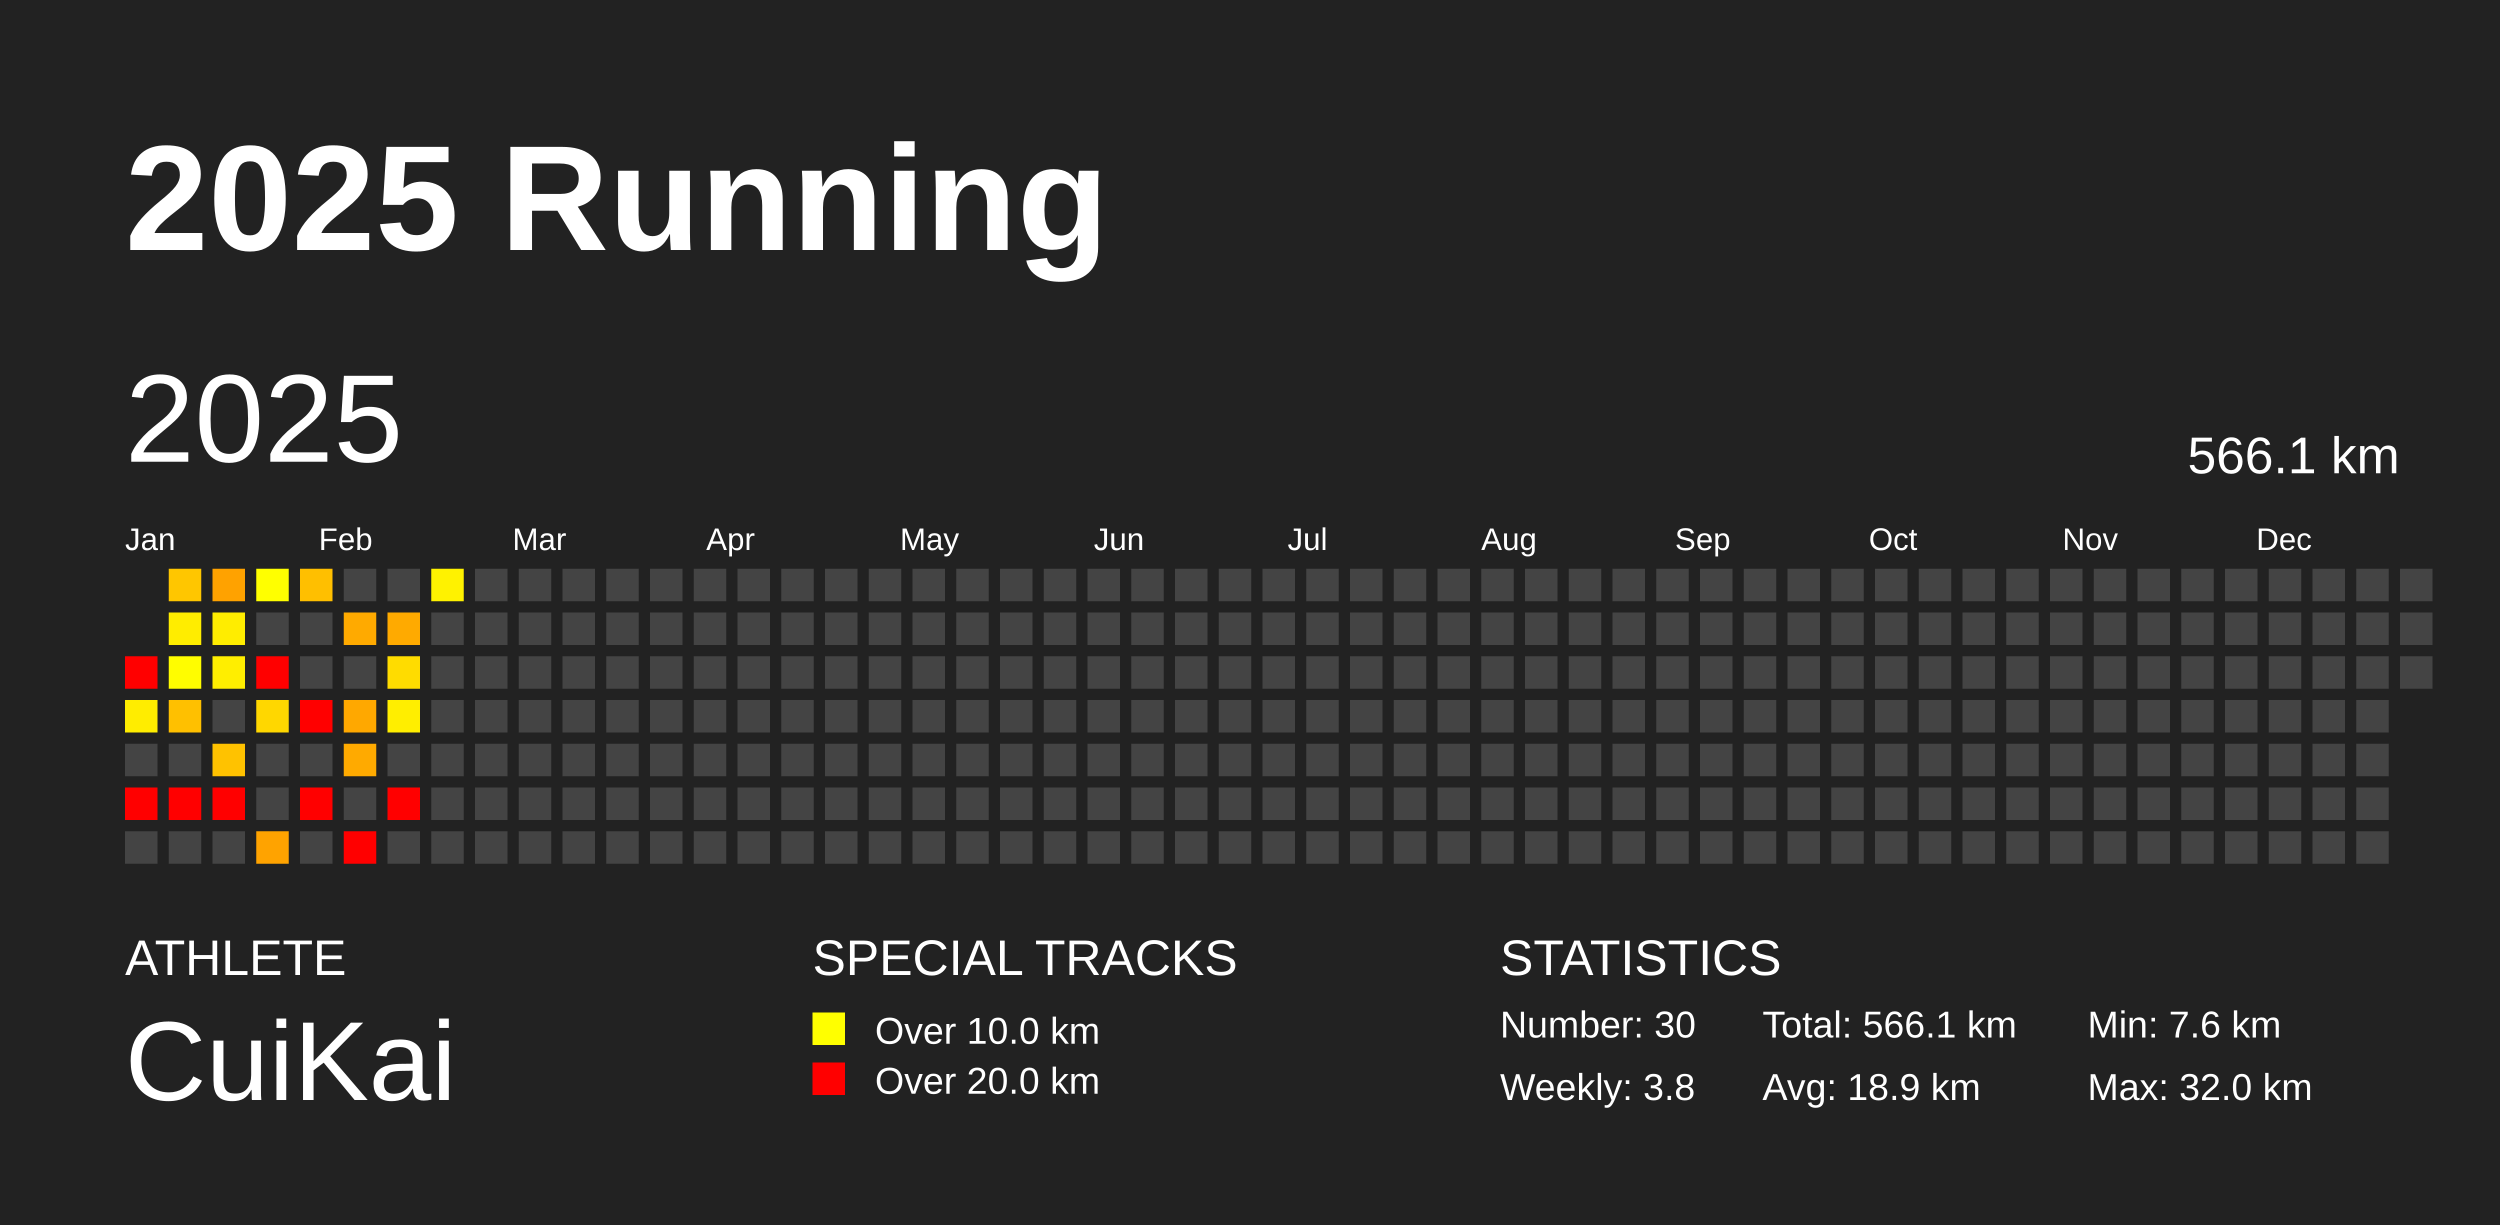
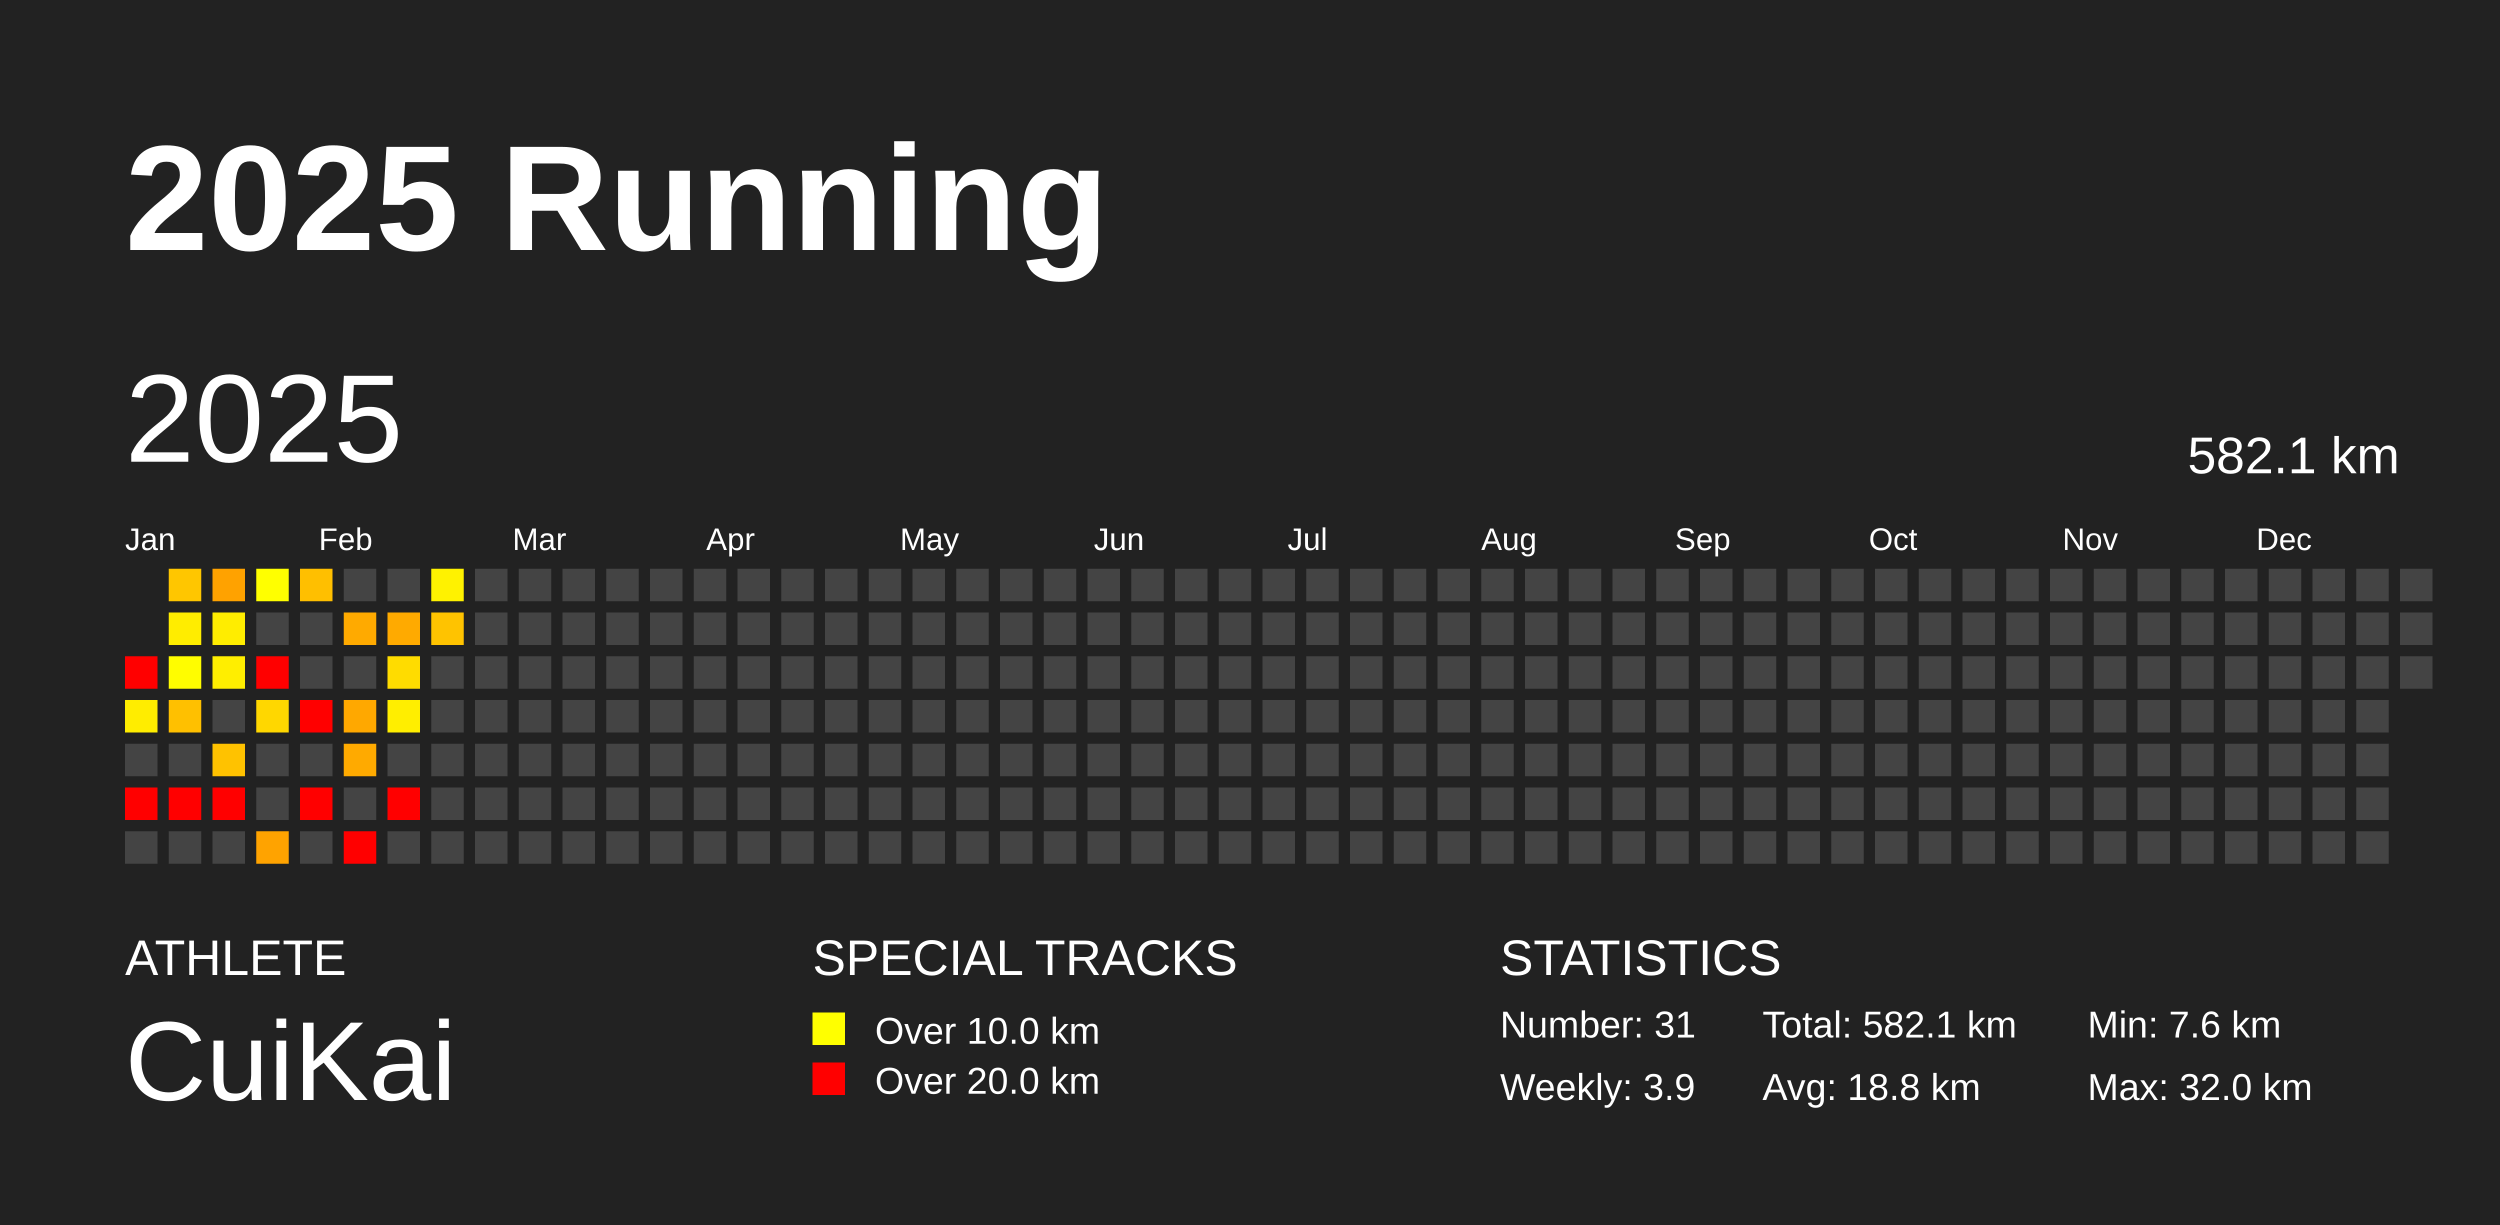
<svg xmlns="http://www.w3.org/2000/svg" baseProfile="full" height="98mm" version="1.1" viewBox="0,0,200,98" width="200mm">
  <defs />
  <rect fill="#222222" height="98" width="200" x="0" y="0" />
  <text fill="#FFFFFF" style="font-size:12px; font-family:Arial; font-weight:bold;" x="10" y="20">2025 Running</text>
  <text fill="#FFFFFF" style="font-size:4px; font-family:Arial" x="10" y="78">ATHLETE</text>
  <text fill="#FFFFFF" style="font-size:9px; font-family:Arial" x="10" y="88">CuiKai</text>
  <text fill="#FFFFFF" style="font-size:4px; font-family:Arial" x="65" y="78">SPECIAL TRACKS</text>
  <rect fill="yellow" height="2.6" width="2.6" x="65" y="81" />
  <text fill="#FFFFFF" style="font-size:3px; font-family:Arial" x="70" y="83.5">Over 10.0 km</text>
  <rect fill="red" height="2.6" width="2.6" x="65" y="85" />
  <text fill="#FFFFFF" style="font-size:3px; font-family:Arial" x="70" y="87.5">Over 20.0 km</text>
  <text fill="#FFFFFF" style="font-size:4px; font-family:Arial" x="120" y="78">STATISTICS</text>
-   <text fill="#FFFFFF" style="font-size:3px; font-family:Arial" x="120" y="83">Number: 30</text>
-   <text fill="#FFFFFF" style="font-size:3px; font-family:Arial" x="120" y="88">Weekly: 3.8</text>
-   <text fill="#FFFFFF" style="font-size:3px; font-family:Arial" x="141" y="83">Total: 566.1 km</text>
-   <text fill="#FFFFFF" style="font-size:3px; font-family:Arial" x="141" y="88">Avg: 18.9 km</text>
+   <text fill="#FFFFFF" style="font-size:3px; font-family:Arial" x="120" y="83">Number: 31</text>
+   <text fill="#FFFFFF" style="font-size:3px; font-family:Arial" x="120" y="88">Weekly: 3.9</text>
+   <text fill="#FFFFFF" style="font-size:3px; font-family:Arial" x="141" y="83">Total: 582.1 km</text>
+   <text fill="#FFFFFF" style="font-size:3px; font-family:Arial" x="141" y="88">Avg: 18.8 km</text>
  <text fill="#FFFFFF" style="font-size:3px; font-family:Arial" x="167" y="83">Min: 7.6 km</text>
  <text fill="#FFFFFF" style="font-size:3px; font-family:Arial" x="167" y="88">Max: 32.0 km</text>
  <text dominant-baseline="hanging" fill="#FFFFFF" style="font-size:10.0px; font-family:Arial;" x="10" y="30">2025</text>
-   <text dominant-baseline="hanging" fill="#FFFFFF" style="font-size:4.125px; font-family:Arial;" x="175" y="35">566.1 km</text>
+   <text dominant-baseline="hanging" fill="#FFFFFF" style="font-size:4.125px; font-family:Arial;" x="175" y="35">582.1 km</text>
  <text fill="#FFFFFF" style="font-size:2.5px; font-family:Arial" x="10.0" y="44">Jan</text>
  <text fill="#FFFFFF" style="font-size:2.5px; font-family:Arial" x="25.5" y="44">Feb</text>
  <text fill="#FFFFFF" style="font-size:2.5px; font-family:Arial" x="41.0" y="44">Mar</text>
  <text fill="#FFFFFF" style="font-size:2.5px; font-family:Arial" x="56.5" y="44">Apr</text>
  <text fill="#FFFFFF" style="font-size:2.5px; font-family:Arial" x="72.0" y="44">May</text>
  <text fill="#FFFFFF" style="font-size:2.5px; font-family:Arial" x="87.5" y="44">Jun</text>
  <text fill="#FFFFFF" style="font-size:2.5px; font-family:Arial" x="103.0" y="44">Jul</text>
  <text fill="#FFFFFF" style="font-size:2.5px; font-family:Arial" x="118.5" y="44">Aug</text>
  <text fill="#FFFFFF" style="font-size:2.5px; font-family:Arial" x="134.0" y="44">Sep</text>
  <text fill="#FFFFFF" style="font-size:2.5px; font-family:Arial" x="149.5" y="44">Oct</text>
  <text fill="#FFFFFF" style="font-size:2.5px; font-family:Arial" x="165.0" y="44">Nov</text>
  <text fill="#FFFFFF" style="font-size:2.5px; font-family:Arial" x="180.5" y="44">Dec</text>
  <rect fill="red" height="2.6" width="2.6" x="10.0" y="52.5" />
  <rect fill="#ffed00" height="2.6" width="2.6" x="10.0" y="56.0" />
  <rect fill="#444444" height="2.6" width="2.6" x="10.0" y="59.5" />
  <rect fill="red" height="2.6" width="2.6" x="10.0" y="63.0" />
  <rect fill="#444444" height="2.6" width="2.6" x="10.0" y="66.5" />
  <rect fill="#ffc600" height="2.6" width="2.6" x="13.5" y="45.5" />
  <rect fill="#ffed00" height="2.6" width="2.6" x="13.5" y="49.0" />
  <rect fill="#fffd00" height="2.6" width="2.6" x="13.5" y="52.5" />
  <rect fill="#ffc000" height="2.6" width="2.6" x="13.5" y="56.0" />
  <rect fill="#444444" height="2.6" width="2.6" x="13.5" y="59.5" />
  <rect fill="red" height="2.6" width="2.6" x="13.5" y="63.0" />
  <rect fill="#444444" height="2.6" width="2.6" x="13.5" y="66.5" />
  <rect fill="#ffa200" height="2.6" width="2.6" x="17.0" y="45.5" />
  <rect fill="#ffed00" height="2.6" width="2.6" x="17.0" y="49.0" />
  <rect fill="#ffee00" height="2.6" width="2.6" x="17.0" y="52.5" />
  <rect fill="#444444" height="2.6" width="2.6" x="17.0" y="56.0" />
  <rect fill="#ffc200" height="2.6" width="2.6" x="17.0" y="59.5" />
  <rect fill="red" height="2.6" width="2.6" x="17.0" y="63.0" />
  <rect fill="#444444" height="2.6" width="2.6" x="17.0" y="66.5" />
  <rect fill="#ffff00" height="2.6" width="2.6" x="20.5" y="45.5" />
  <rect fill="#444444" height="2.6" width="2.6" x="20.5" y="49.0" />
  <rect fill="red" height="2.6" width="2.6" x="20.5" y="52.5" />
  <rect fill="#ffd700" height="2.6" width="2.6" x="20.5" y="56.0" />
  <rect fill="#444444" height="2.6" width="2.6" x="20.5" y="59.5" />
  <rect fill="#444444" height="2.6" width="2.6" x="20.5" y="63.0" />
  <rect fill="#ffa300" height="2.6" width="2.6" x="20.5" y="66.5" />
  <rect fill="#ffbf00" height="2.6" width="2.6" x="24.0" y="45.5" />
  <rect fill="#444444" height="2.6" width="2.6" x="24.0" y="49.0" />
  <rect fill="#444444" height="2.6" width="2.6" x="24.0" y="52.5" />
  <rect fill="red" height="2.6" width="2.6" x="24.0" y="56.0" />
  <rect fill="#444444" height="2.6" width="2.6" x="24.0" y="59.5" />
  <rect fill="red" height="2.6" width="2.6" x="24.0" y="63.0" />
  <rect fill="#444444" height="2.6" width="2.6" x="24.0" y="66.5" />
  <rect fill="#444444" height="2.6" width="2.6" x="27.5" y="45.5" />
  <rect fill="#ffaa00" height="2.6" width="2.6" x="27.5" y="49.0" />
  <rect fill="#444444" height="2.6" width="2.6" x="27.5" y="52.5" />
  <rect fill="#ffa800" height="2.6" width="2.6" x="27.5" y="56.0" />
  <rect fill="#ffaa00" height="2.6" width="2.6" x="27.5" y="59.5" />
  <rect fill="#444444" height="2.6" width="2.6" x="27.5" y="63.0" />
  <rect fill="red" height="2.6" width="2.6" x="27.5" y="66.5" />
  <rect fill="#444444" height="2.6" width="2.6" x="31.0" y="45.5" />
  <rect fill="#ffaa00" height="2.6" width="2.6" x="31.0" y="49.0" />
  <rect fill="#ffdc00" height="2.6" width="2.6" x="31.0" y="52.5" />
  <rect fill="#ffee00" height="2.6" width="2.6" x="31.0" y="56.0" />
  <rect fill="#444444" height="2.6" width="2.6" x="31.0" y="59.5" />
  <rect fill="red" height="2.6" width="2.6" x="31.0" y="63.0" />
  <rect fill="#444444" height="2.6" width="2.6" x="31.0" y="66.5" />
  <rect fill="#fff200" height="2.6" width="2.6" x="34.5" y="45.5" />
-   <rect fill="#444444" height="2.6" width="2.6" x="34.5" y="49.0" />
+   <rect fill="#ffc300" height="2.6" width="2.6" x="34.5" y="49.0" />
  <rect fill="#444444" height="2.6" width="2.6" x="34.5" y="52.5" />
  <rect fill="#444444" height="2.6" width="2.6" x="34.5" y="56.0" />
  <rect fill="#444444" height="2.6" width="2.6" x="34.5" y="59.5" />
  <rect fill="#444444" height="2.6" width="2.6" x="34.5" y="63.0" />
  <rect fill="#444444" height="2.6" width="2.6" x="34.5" y="66.5" />
  <rect fill="#444444" height="2.6" width="2.6" x="38.0" y="45.5" />
  <rect fill="#444444" height="2.6" width="2.6" x="38.0" y="49.0" />
  <rect fill="#444444" height="2.6" width="2.6" x="38.0" y="52.5" />
  <rect fill="#444444" height="2.6" width="2.6" x="38.0" y="56.0" />
  <rect fill="#444444" height="2.6" width="2.6" x="38.0" y="59.5" />
  <rect fill="#444444" height="2.6" width="2.6" x="38.0" y="63.0" />
  <rect fill="#444444" height="2.6" width="2.6" x="38.0" y="66.5" />
  <rect fill="#444444" height="2.6" width="2.6" x="41.5" y="45.5" />
  <rect fill="#444444" height="2.6" width="2.6" x="41.5" y="49.0" />
  <rect fill="#444444" height="2.6" width="2.6" x="41.5" y="52.5" />
  <rect fill="#444444" height="2.6" width="2.6" x="41.5" y="56.0" />
  <rect fill="#444444" height="2.6" width="2.6" x="41.5" y="59.5" />
  <rect fill="#444444" height="2.6" width="2.6" x="41.5" y="63.0" />
  <rect fill="#444444" height="2.6" width="2.6" x="41.5" y="66.5" />
  <rect fill="#444444" height="2.6" width="2.6" x="45.0" y="45.5" />
  <rect fill="#444444" height="2.6" width="2.6" x="45.0" y="49.0" />
  <rect fill="#444444" height="2.6" width="2.6" x="45.0" y="52.5" />
  <rect fill="#444444" height="2.6" width="2.6" x="45.0" y="56.0" />
  <rect fill="#444444" height="2.6" width="2.6" x="45.0" y="59.5" />
  <rect fill="#444444" height="2.6" width="2.6" x="45.0" y="63.0" />
  <rect fill="#444444" height="2.6" width="2.6" x="45.0" y="66.5" />
  <rect fill="#444444" height="2.6" width="2.6" x="48.5" y="45.5" />
  <rect fill="#444444" height="2.6" width="2.6" x="48.5" y="49.0" />
  <rect fill="#444444" height="2.6" width="2.6" x="48.5" y="52.5" />
  <rect fill="#444444" height="2.6" width="2.6" x="48.5" y="56.0" />
  <rect fill="#444444" height="2.6" width="2.6" x="48.5" y="59.5" />
  <rect fill="#444444" height="2.6" width="2.6" x="48.5" y="63.0" />
  <rect fill="#444444" height="2.6" width="2.6" x="48.5" y="66.5" />
  <rect fill="#444444" height="2.6" width="2.6" x="52.0" y="45.5" />
  <rect fill="#444444" height="2.6" width="2.6" x="52.0" y="49.0" />
  <rect fill="#444444" height="2.6" width="2.6" x="52.0" y="52.5" />
  <rect fill="#444444" height="2.6" width="2.6" x="52.0" y="56.0" />
  <rect fill="#444444" height="2.6" width="2.6" x="52.0" y="59.5" />
  <rect fill="#444444" height="2.6" width="2.6" x="52.0" y="63.0" />
  <rect fill="#444444" height="2.6" width="2.6" x="52.0" y="66.5" />
  <rect fill="#444444" height="2.6" width="2.6" x="55.5" y="45.5" />
  <rect fill="#444444" height="2.6" width="2.6" x="55.5" y="49.0" />
  <rect fill="#444444" height="2.6" width="2.6" x="55.5" y="52.5" />
  <rect fill="#444444" height="2.6" width="2.6" x="55.5" y="56.0" />
  <rect fill="#444444" height="2.6" width="2.6" x="55.5" y="59.5" />
  <rect fill="#444444" height="2.6" width="2.6" x="55.5" y="63.0" />
  <rect fill="#444444" height="2.6" width="2.6" x="55.5" y="66.5" />
  <rect fill="#444444" height="2.6" width="2.6" x="59.0" y="45.5" />
  <rect fill="#444444" height="2.6" width="2.6" x="59.0" y="49.0" />
  <rect fill="#444444" height="2.6" width="2.6" x="59.0" y="52.5" />
  <rect fill="#444444" height="2.6" width="2.6" x="59.0" y="56.0" />
  <rect fill="#444444" height="2.6" width="2.6" x="59.0" y="59.5" />
  <rect fill="#444444" height="2.6" width="2.6" x="59.0" y="63.0" />
  <rect fill="#444444" height="2.6" width="2.6" x="59.0" y="66.5" />
  <rect fill="#444444" height="2.6" width="2.6" x="62.5" y="45.5" />
  <rect fill="#444444" height="2.6" width="2.6" x="62.5" y="49.0" />
  <rect fill="#444444" height="2.6" width="2.6" x="62.5" y="52.5" />
  <rect fill="#444444" height="2.6" width="2.6" x="62.5" y="56.0" />
  <rect fill="#444444" height="2.6" width="2.6" x="62.5" y="59.5" />
  <rect fill="#444444" height="2.6" width="2.6" x="62.5" y="63.0" />
  <rect fill="#444444" height="2.6" width="2.6" x="62.5" y="66.5" />
  <rect fill="#444444" height="2.6" width="2.6" x="66.0" y="45.5" />
  <rect fill="#444444" height="2.6" width="2.6" x="66.0" y="49.0" />
  <rect fill="#444444" height="2.6" width="2.6" x="66.0" y="52.5" />
  <rect fill="#444444" height="2.6" width="2.6" x="66.0" y="56.0" />
  <rect fill="#444444" height="2.6" width="2.6" x="66.0" y="59.5" />
  <rect fill="#444444" height="2.6" width="2.6" x="66.0" y="63.0" />
  <rect fill="#444444" height="2.6" width="2.6" x="66.0" y="66.5" />
  <rect fill="#444444" height="2.6" width="2.6" x="69.5" y="45.5" />
  <rect fill="#444444" height="2.6" width="2.6" x="69.5" y="49.0" />
  <rect fill="#444444" height="2.6" width="2.6" x="69.5" y="52.5" />
  <rect fill="#444444" height="2.6" width="2.6" x="69.5" y="56.0" />
  <rect fill="#444444" height="2.6" width="2.6" x="69.5" y="59.5" />
  <rect fill="#444444" height="2.6" width="2.6" x="69.5" y="63.0" />
  <rect fill="#444444" height="2.6" width="2.6" x="69.5" y="66.5" />
  <rect fill="#444444" height="2.6" width="2.6" x="73.0" y="45.5" />
  <rect fill="#444444" height="2.6" width="2.6" x="73.0" y="49.0" />
  <rect fill="#444444" height="2.6" width="2.6" x="73.0" y="52.5" />
  <rect fill="#444444" height="2.6" width="2.6" x="73.0" y="56.0" />
  <rect fill="#444444" height="2.6" width="2.6" x="73.0" y="59.5" />
  <rect fill="#444444" height="2.6" width="2.6" x="73.0" y="63.0" />
  <rect fill="#444444" height="2.6" width="2.6" x="73.0" y="66.5" />
  <rect fill="#444444" height="2.6" width="2.6" x="76.5" y="45.5" />
  <rect fill="#444444" height="2.6" width="2.6" x="76.5" y="49.0" />
  <rect fill="#444444" height="2.6" width="2.6" x="76.5" y="52.5" />
  <rect fill="#444444" height="2.6" width="2.6" x="76.5" y="56.0" />
  <rect fill="#444444" height="2.6" width="2.6" x="76.5" y="59.5" />
  <rect fill="#444444" height="2.6" width="2.6" x="76.5" y="63.0" />
  <rect fill="#444444" height="2.6" width="2.6" x="76.5" y="66.5" />
  <rect fill="#444444" height="2.6" width="2.6" x="80.0" y="45.5" />
  <rect fill="#444444" height="2.6" width="2.6" x="80.0" y="49.0" />
  <rect fill="#444444" height="2.6" width="2.6" x="80.0" y="52.5" />
  <rect fill="#444444" height="2.6" width="2.6" x="80.0" y="56.0" />
  <rect fill="#444444" height="2.6" width="2.6" x="80.0" y="59.5" />
  <rect fill="#444444" height="2.6" width="2.6" x="80.0" y="63.0" />
  <rect fill="#444444" height="2.6" width="2.6" x="80.0" y="66.5" />
  <rect fill="#444444" height="2.6" width="2.6" x="83.5" y="45.5" />
  <rect fill="#444444" height="2.6" width="2.6" x="83.5" y="49.0" />
  <rect fill="#444444" height="2.6" width="2.6" x="83.5" y="52.5" />
  <rect fill="#444444" height="2.6" width="2.6" x="83.5" y="56.0" />
  <rect fill="#444444" height="2.6" width="2.6" x="83.5" y="59.5" />
  <rect fill="#444444" height="2.6" width="2.6" x="83.5" y="63.0" />
  <rect fill="#444444" height="2.6" width="2.6" x="83.5" y="66.5" />
  <rect fill="#444444" height="2.6" width="2.6" x="87.0" y="45.5" />
  <rect fill="#444444" height="2.6" width="2.6" x="87.0" y="49.0" />
  <rect fill="#444444" height="2.6" width="2.6" x="87.0" y="52.5" />
  <rect fill="#444444" height="2.6" width="2.6" x="87.0" y="56.0" />
  <rect fill="#444444" height="2.6" width="2.6" x="87.0" y="59.5" />
  <rect fill="#444444" height="2.6" width="2.6" x="87.0" y="63.0" />
  <rect fill="#444444" height="2.6" width="2.6" x="87.0" y="66.5" />
  <rect fill="#444444" height="2.6" width="2.6" x="90.5" y="45.5" />
  <rect fill="#444444" height="2.6" width="2.6" x="90.5" y="49.0" />
  <rect fill="#444444" height="2.6" width="2.6" x="90.5" y="52.5" />
  <rect fill="#444444" height="2.6" width="2.6" x="90.5" y="56.0" />
  <rect fill="#444444" height="2.6" width="2.6" x="90.5" y="59.5" />
  <rect fill="#444444" height="2.6" width="2.6" x="90.5" y="63.0" />
  <rect fill="#444444" height="2.6" width="2.6" x="90.5" y="66.5" />
  <rect fill="#444444" height="2.6" width="2.6" x="94.0" y="45.5" />
  <rect fill="#444444" height="2.6" width="2.6" x="94.0" y="49.0" />
  <rect fill="#444444" height="2.6" width="2.6" x="94.0" y="52.5" />
  <rect fill="#444444" height="2.6" width="2.6" x="94.0" y="56.0" />
  <rect fill="#444444" height="2.6" width="2.6" x="94.0" y="59.5" />
  <rect fill="#444444" height="2.6" width="2.6" x="94.0" y="63.0" />
  <rect fill="#444444" height="2.6" width="2.6" x="94.0" y="66.5" />
  <rect fill="#444444" height="2.6" width="2.6" x="97.5" y="45.5" />
  <rect fill="#444444" height="2.6" width="2.6" x="97.5" y="49.0" />
  <rect fill="#444444" height="2.6" width="2.6" x="97.5" y="52.5" />
  <rect fill="#444444" height="2.6" width="2.6" x="97.5" y="56.0" />
  <rect fill="#444444" height="2.6" width="2.6" x="97.5" y="59.5" />
  <rect fill="#444444" height="2.6" width="2.6" x="97.5" y="63.0" />
  <rect fill="#444444" height="2.6" width="2.6" x="97.5" y="66.5" />
  <rect fill="#444444" height="2.6" width="2.6" x="101.0" y="45.5" />
  <rect fill="#444444" height="2.6" width="2.6" x="101.0" y="49.0" />
  <rect fill="#444444" height="2.6" width="2.6" x="101.0" y="52.5" />
  <rect fill="#444444" height="2.6" width="2.6" x="101.0" y="56.0" />
  <rect fill="#444444" height="2.6" width="2.6" x="101.0" y="59.5" />
  <rect fill="#444444" height="2.6" width="2.6" x="101.0" y="63.0" />
  <rect fill="#444444" height="2.6" width="2.6" x="101.0" y="66.5" />
  <rect fill="#444444" height="2.6" width="2.6" x="104.5" y="45.5" />
  <rect fill="#444444" height="2.6" width="2.6" x="104.5" y="49.0" />
  <rect fill="#444444" height="2.6" width="2.6" x="104.5" y="52.5" />
  <rect fill="#444444" height="2.6" width="2.6" x="104.5" y="56.0" />
  <rect fill="#444444" height="2.6" width="2.6" x="104.5" y="59.5" />
  <rect fill="#444444" height="2.6" width="2.6" x="104.5" y="63.0" />
  <rect fill="#444444" height="2.6" width="2.6" x="104.5" y="66.5" />
  <rect fill="#444444" height="2.6" width="2.6" x="108.0" y="45.5" />
  <rect fill="#444444" height="2.6" width="2.6" x="108.0" y="49.0" />
  <rect fill="#444444" height="2.6" width="2.6" x="108.0" y="52.5" />
  <rect fill="#444444" height="2.6" width="2.6" x="108.0" y="56.0" />
  <rect fill="#444444" height="2.6" width="2.6" x="108.0" y="59.5" />
  <rect fill="#444444" height="2.6" width="2.6" x="108.0" y="63.0" />
  <rect fill="#444444" height="2.6" width="2.6" x="108.0" y="66.5" />
  <rect fill="#444444" height="2.6" width="2.6" x="111.5" y="45.5" />
  <rect fill="#444444" height="2.6" width="2.6" x="111.5" y="49.0" />
  <rect fill="#444444" height="2.6" width="2.6" x="111.5" y="52.5" />
  <rect fill="#444444" height="2.6" width="2.6" x="111.5" y="56.0" />
  <rect fill="#444444" height="2.6" width="2.6" x="111.5" y="59.5" />
  <rect fill="#444444" height="2.6" width="2.6" x="111.5" y="63.0" />
  <rect fill="#444444" height="2.6" width="2.6" x="111.5" y="66.5" />
  <rect fill="#444444" height="2.6" width="2.6" x="115.0" y="45.5" />
  <rect fill="#444444" height="2.6" width="2.6" x="115.0" y="49.0" />
  <rect fill="#444444" height="2.6" width="2.6" x="115.0" y="52.5" />
  <rect fill="#444444" height="2.6" width="2.6" x="115.0" y="56.0" />
  <rect fill="#444444" height="2.6" width="2.6" x="115.0" y="59.5" />
  <rect fill="#444444" height="2.6" width="2.6" x="115.0" y="63.0" />
  <rect fill="#444444" height="2.6" width="2.6" x="115.0" y="66.5" />
  <rect fill="#444444" height="2.6" width="2.6" x="118.5" y="45.5" />
  <rect fill="#444444" height="2.6" width="2.6" x="118.5" y="49.0" />
  <rect fill="#444444" height="2.6" width="2.6" x="118.5" y="52.5" />
  <rect fill="#444444" height="2.6" width="2.6" x="118.5" y="56.0" />
  <rect fill="#444444" height="2.6" width="2.6" x="118.5" y="59.5" />
  <rect fill="#444444" height="2.6" width="2.6" x="118.5" y="63.0" />
  <rect fill="#444444" height="2.6" width="2.6" x="118.5" y="66.5" />
  <rect fill="#444444" height="2.6" width="2.6" x="122.0" y="45.5" />
  <rect fill="#444444" height="2.6" width="2.6" x="122.0" y="49.0" />
  <rect fill="#444444" height="2.6" width="2.6" x="122.0" y="52.5" />
  <rect fill="#444444" height="2.6" width="2.6" x="122.0" y="56.0" />
  <rect fill="#444444" height="2.6" width="2.6" x="122.0" y="59.5" />
  <rect fill="#444444" height="2.6" width="2.6" x="122.0" y="63.0" />
  <rect fill="#444444" height="2.6" width="2.6" x="122.0" y="66.5" />
  <rect fill="#444444" height="2.6" width="2.6" x="125.5" y="45.5" />
  <rect fill="#444444" height="2.6" width="2.6" x="125.5" y="49.0" />
  <rect fill="#444444" height="2.6" width="2.6" x="125.5" y="52.5" />
  <rect fill="#444444" height="2.6" width="2.6" x="125.5" y="56.0" />
  <rect fill="#444444" height="2.6" width="2.6" x="125.5" y="59.5" />
  <rect fill="#444444" height="2.6" width="2.6" x="125.5" y="63.0" />
  <rect fill="#444444" height="2.6" width="2.6" x="125.5" y="66.5" />
  <rect fill="#444444" height="2.6" width="2.6" x="129.0" y="45.5" />
  <rect fill="#444444" height="2.6" width="2.6" x="129.0" y="49.0" />
  <rect fill="#444444" height="2.6" width="2.6" x="129.0" y="52.5" />
  <rect fill="#444444" height="2.6" width="2.6" x="129.0" y="56.0" />
  <rect fill="#444444" height="2.6" width="2.6" x="129.0" y="59.5" />
  <rect fill="#444444" height="2.6" width="2.6" x="129.0" y="63.0" />
  <rect fill="#444444" height="2.6" width="2.6" x="129.0" y="66.5" />
  <rect fill="#444444" height="2.6" width="2.6" x="132.5" y="45.5" />
  <rect fill="#444444" height="2.6" width="2.6" x="132.5" y="49.0" />
  <rect fill="#444444" height="2.6" width="2.6" x="132.5" y="52.5" />
  <rect fill="#444444" height="2.6" width="2.6" x="132.5" y="56.0" />
  <rect fill="#444444" height="2.6" width="2.6" x="132.5" y="59.5" />
  <rect fill="#444444" height="2.6" width="2.6" x="132.5" y="63.0" />
  <rect fill="#444444" height="2.6" width="2.6" x="132.5" y="66.5" />
  <rect fill="#444444" height="2.6" width="2.6" x="136.0" y="45.5" />
  <rect fill="#444444" height="2.6" width="2.6" x="136.0" y="49.0" />
  <rect fill="#444444" height="2.6" width="2.6" x="136.0" y="52.5" />
  <rect fill="#444444" height="2.6" width="2.6" x="136.0" y="56.0" />
  <rect fill="#444444" height="2.6" width="2.6" x="136.0" y="59.5" />
  <rect fill="#444444" height="2.6" width="2.6" x="136.0" y="63.0" />
  <rect fill="#444444" height="2.6" width="2.6" x="136.0" y="66.5" />
  <rect fill="#444444" height="2.6" width="2.6" x="139.5" y="45.5" />
  <rect fill="#444444" height="2.6" width="2.6" x="139.5" y="49.0" />
  <rect fill="#444444" height="2.6" width="2.6" x="139.5" y="52.5" />
  <rect fill="#444444" height="2.6" width="2.6" x="139.5" y="56.0" />
  <rect fill="#444444" height="2.6" width="2.6" x="139.5" y="59.5" />
  <rect fill="#444444" height="2.6" width="2.6" x="139.5" y="63.0" />
  <rect fill="#444444" height="2.6" width="2.6" x="139.5" y="66.5" />
  <rect fill="#444444" height="2.6" width="2.6" x="143.0" y="45.5" />
  <rect fill="#444444" height="2.6" width="2.6" x="143.0" y="49.0" />
  <rect fill="#444444" height="2.6" width="2.6" x="143.0" y="52.5" />
  <rect fill="#444444" height="2.6" width="2.6" x="143.0" y="56.0" />
  <rect fill="#444444" height="2.6" width="2.6" x="143.0" y="59.5" />
  <rect fill="#444444" height="2.6" width="2.6" x="143.0" y="63.0" />
  <rect fill="#444444" height="2.6" width="2.6" x="143.0" y="66.5" />
  <rect fill="#444444" height="2.6" width="2.6" x="146.5" y="45.5" />
  <rect fill="#444444" height="2.6" width="2.6" x="146.5" y="49.0" />
  <rect fill="#444444" height="2.6" width="2.6" x="146.5" y="52.5" />
  <rect fill="#444444" height="2.6" width="2.6" x="146.5" y="56.0" />
  <rect fill="#444444" height="2.6" width="2.6" x="146.5" y="59.5" />
  <rect fill="#444444" height="2.6" width="2.6" x="146.5" y="63.0" />
  <rect fill="#444444" height="2.6" width="2.6" x="146.5" y="66.5" />
  <rect fill="#444444" height="2.6" width="2.6" x="150.0" y="45.5" />
  <rect fill="#444444" height="2.6" width="2.6" x="150.0" y="49.0" />
  <rect fill="#444444" height="2.6" width="2.6" x="150.0" y="52.5" />
  <rect fill="#444444" height="2.6" width="2.6" x="150.0" y="56.0" />
  <rect fill="#444444" height="2.6" width="2.6" x="150.0" y="59.5" />
  <rect fill="#444444" height="2.6" width="2.6" x="150.0" y="63.0" />
  <rect fill="#444444" height="2.6" width="2.6" x="150.0" y="66.5" />
  <rect fill="#444444" height="2.6" width="2.6" x="153.5" y="45.5" />
  <rect fill="#444444" height="2.6" width="2.6" x="153.5" y="49.0" />
  <rect fill="#444444" height="2.6" width="2.6" x="153.5" y="52.5" />
  <rect fill="#444444" height="2.6" width="2.6" x="153.5" y="56.0" />
  <rect fill="#444444" height="2.6" width="2.6" x="153.5" y="59.5" />
  <rect fill="#444444" height="2.6" width="2.6" x="153.5" y="63.0" />
  <rect fill="#444444" height="2.6" width="2.6" x="153.5" y="66.5" />
  <rect fill="#444444" height="2.6" width="2.6" x="157.0" y="45.5" />
  <rect fill="#444444" height="2.6" width="2.6" x="157.0" y="49.0" />
  <rect fill="#444444" height="2.6" width="2.6" x="157.0" y="52.5" />
  <rect fill="#444444" height="2.6" width="2.6" x="157.0" y="56.0" />
  <rect fill="#444444" height="2.6" width="2.6" x="157.0" y="59.5" />
  <rect fill="#444444" height="2.6" width="2.6" x="157.0" y="63.0" />
  <rect fill="#444444" height="2.6" width="2.6" x="157.0" y="66.5" />
  <rect fill="#444444" height="2.6" width="2.6" x="160.5" y="45.5" />
  <rect fill="#444444" height="2.6" width="2.6" x="160.5" y="49.0" />
  <rect fill="#444444" height="2.6" width="2.6" x="160.5" y="52.5" />
  <rect fill="#444444" height="2.6" width="2.6" x="160.5" y="56.0" />
  <rect fill="#444444" height="2.6" width="2.6" x="160.5" y="59.5" />
  <rect fill="#444444" height="2.6" width="2.6" x="160.5" y="63.0" />
  <rect fill="#444444" height="2.6" width="2.6" x="160.5" y="66.5" />
  <rect fill="#444444" height="2.6" width="2.6" x="164.0" y="45.5" />
  <rect fill="#444444" height="2.6" width="2.6" x="164.0" y="49.0" />
  <rect fill="#444444" height="2.6" width="2.6" x="164.0" y="52.5" />
  <rect fill="#444444" height="2.6" width="2.6" x="164.0" y="56.0" />
  <rect fill="#444444" height="2.6" width="2.6" x="164.0" y="59.5" />
  <rect fill="#444444" height="2.6" width="2.6" x="164.0" y="63.0" />
  <rect fill="#444444" height="2.6" width="2.6" x="164.0" y="66.5" />
  <rect fill="#444444" height="2.6" width="2.6" x="167.5" y="45.5" />
  <rect fill="#444444" height="2.6" width="2.6" x="167.5" y="49.0" />
  <rect fill="#444444" height="2.6" width="2.6" x="167.5" y="52.5" />
  <rect fill="#444444" height="2.6" width="2.6" x="167.5" y="56.0" />
  <rect fill="#444444" height="2.6" width="2.6" x="167.5" y="59.5" />
  <rect fill="#444444" height="2.6" width="2.6" x="167.5" y="63.0" />
  <rect fill="#444444" height="2.6" width="2.6" x="167.5" y="66.5" />
  <rect fill="#444444" height="2.6" width="2.6" x="171.0" y="45.5" />
  <rect fill="#444444" height="2.6" width="2.6" x="171.0" y="49.0" />
  <rect fill="#444444" height="2.6" width="2.6" x="171.0" y="52.5" />
  <rect fill="#444444" height="2.6" width="2.6" x="171.0" y="56.0" />
  <rect fill="#444444" height="2.6" width="2.6" x="171.0" y="59.5" />
  <rect fill="#444444" height="2.6" width="2.6" x="171.0" y="63.0" />
  <rect fill="#444444" height="2.6" width="2.6" x="171.0" y="66.5" />
  <rect fill="#444444" height="2.6" width="2.6" x="174.5" y="45.5" />
  <rect fill="#444444" height="2.6" width="2.6" x="174.5" y="49.0" />
  <rect fill="#444444" height="2.6" width="2.6" x="174.5" y="52.5" />
  <rect fill="#444444" height="2.6" width="2.6" x="174.5" y="56.0" />
  <rect fill="#444444" height="2.6" width="2.6" x="174.5" y="59.5" />
  <rect fill="#444444" height="2.6" width="2.6" x="174.5" y="63.0" />
  <rect fill="#444444" height="2.6" width="2.6" x="174.5" y="66.5" />
  <rect fill="#444444" height="2.6" width="2.6" x="178.0" y="45.5" />
  <rect fill="#444444" height="2.6" width="2.6" x="178.0" y="49.0" />
  <rect fill="#444444" height="2.6" width="2.6" x="178.0" y="52.5" />
  <rect fill="#444444" height="2.6" width="2.6" x="178.0" y="56.0" />
  <rect fill="#444444" height="2.6" width="2.6" x="178.0" y="59.5" />
  <rect fill="#444444" height="2.6" width="2.6" x="178.0" y="63.0" />
  <rect fill="#444444" height="2.6" width="2.6" x="178.0" y="66.5" />
  <rect fill="#444444" height="2.6" width="2.6" x="181.5" y="45.5" />
  <rect fill="#444444" height="2.6" width="2.6" x="181.5" y="49.0" />
  <rect fill="#444444" height="2.6" width="2.6" x="181.5" y="52.5" />
  <rect fill="#444444" height="2.6" width="2.6" x="181.5" y="56.0" />
  <rect fill="#444444" height="2.6" width="2.6" x="181.5" y="59.5" />
  <rect fill="#444444" height="2.6" width="2.6" x="181.5" y="63.0" />
  <rect fill="#444444" height="2.6" width="2.6" x="181.5" y="66.5" />
  <rect fill="#444444" height="2.6" width="2.6" x="185.0" y="45.5" />
  <rect fill="#444444" height="2.6" width="2.6" x="185.0" y="49.0" />
  <rect fill="#444444" height="2.6" width="2.6" x="185.0" y="52.5" />
  <rect fill="#444444" height="2.6" width="2.6" x="185.0" y="56.0" />
  <rect fill="#444444" height="2.6" width="2.6" x="185.0" y="59.5" />
  <rect fill="#444444" height="2.6" width="2.6" x="185.0" y="63.0" />
  <rect fill="#444444" height="2.6" width="2.6" x="185.0" y="66.5" />
  <rect fill="#444444" height="2.6" width="2.6" x="188.5" y="45.5" />
  <rect fill="#444444" height="2.6" width="2.6" x="188.5" y="49.0" />
  <rect fill="#444444" height="2.6" width="2.6" x="188.5" y="52.5" />
  <rect fill="#444444" height="2.6" width="2.6" x="188.5" y="56.0" />
  <rect fill="#444444" height="2.6" width="2.6" x="188.5" y="59.5" />
  <rect fill="#444444" height="2.6" width="2.6" x="188.5" y="63.0" />
  <rect fill="#444444" height="2.6" width="2.6" x="188.5" y="66.5" />
  <rect fill="#444444" height="2.6" width="2.6" x="192.0" y="45.5" />
  <rect fill="#444444" height="2.6" width="2.6" x="192.0" y="49.0" />
  <rect fill="#444444" height="2.6" width="2.6" x="192.0" y="52.5" />
</svg>
